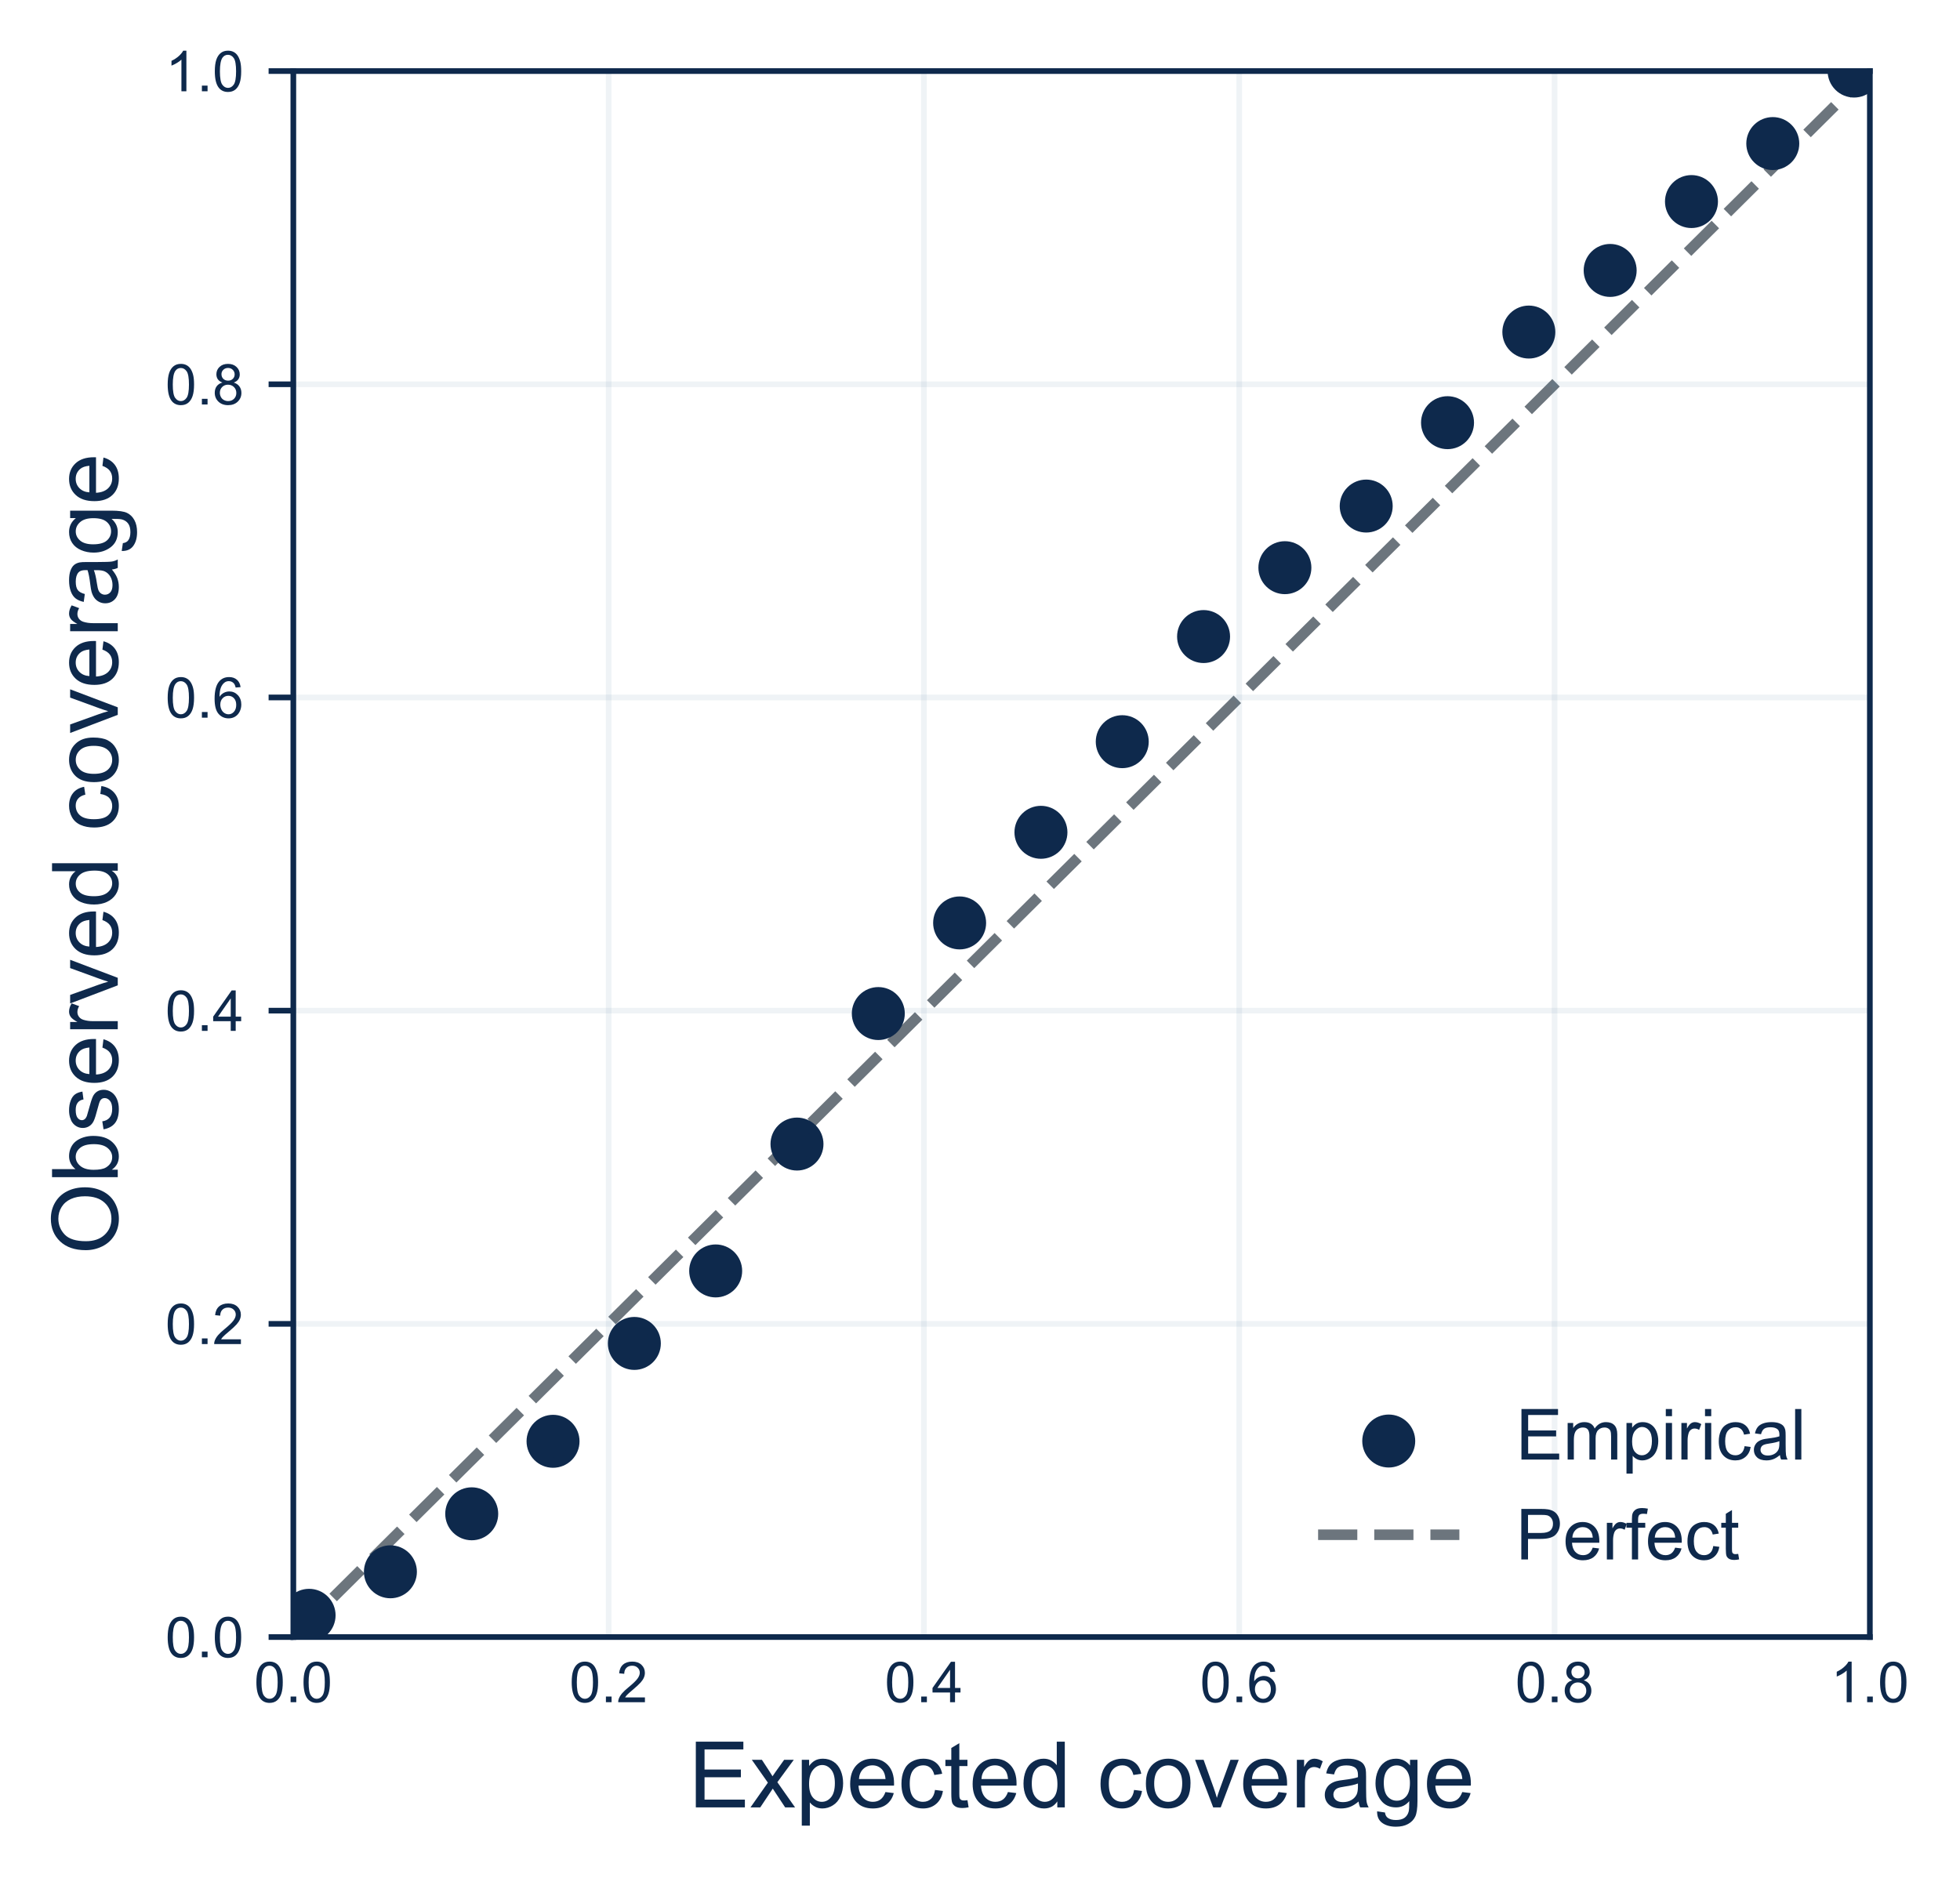
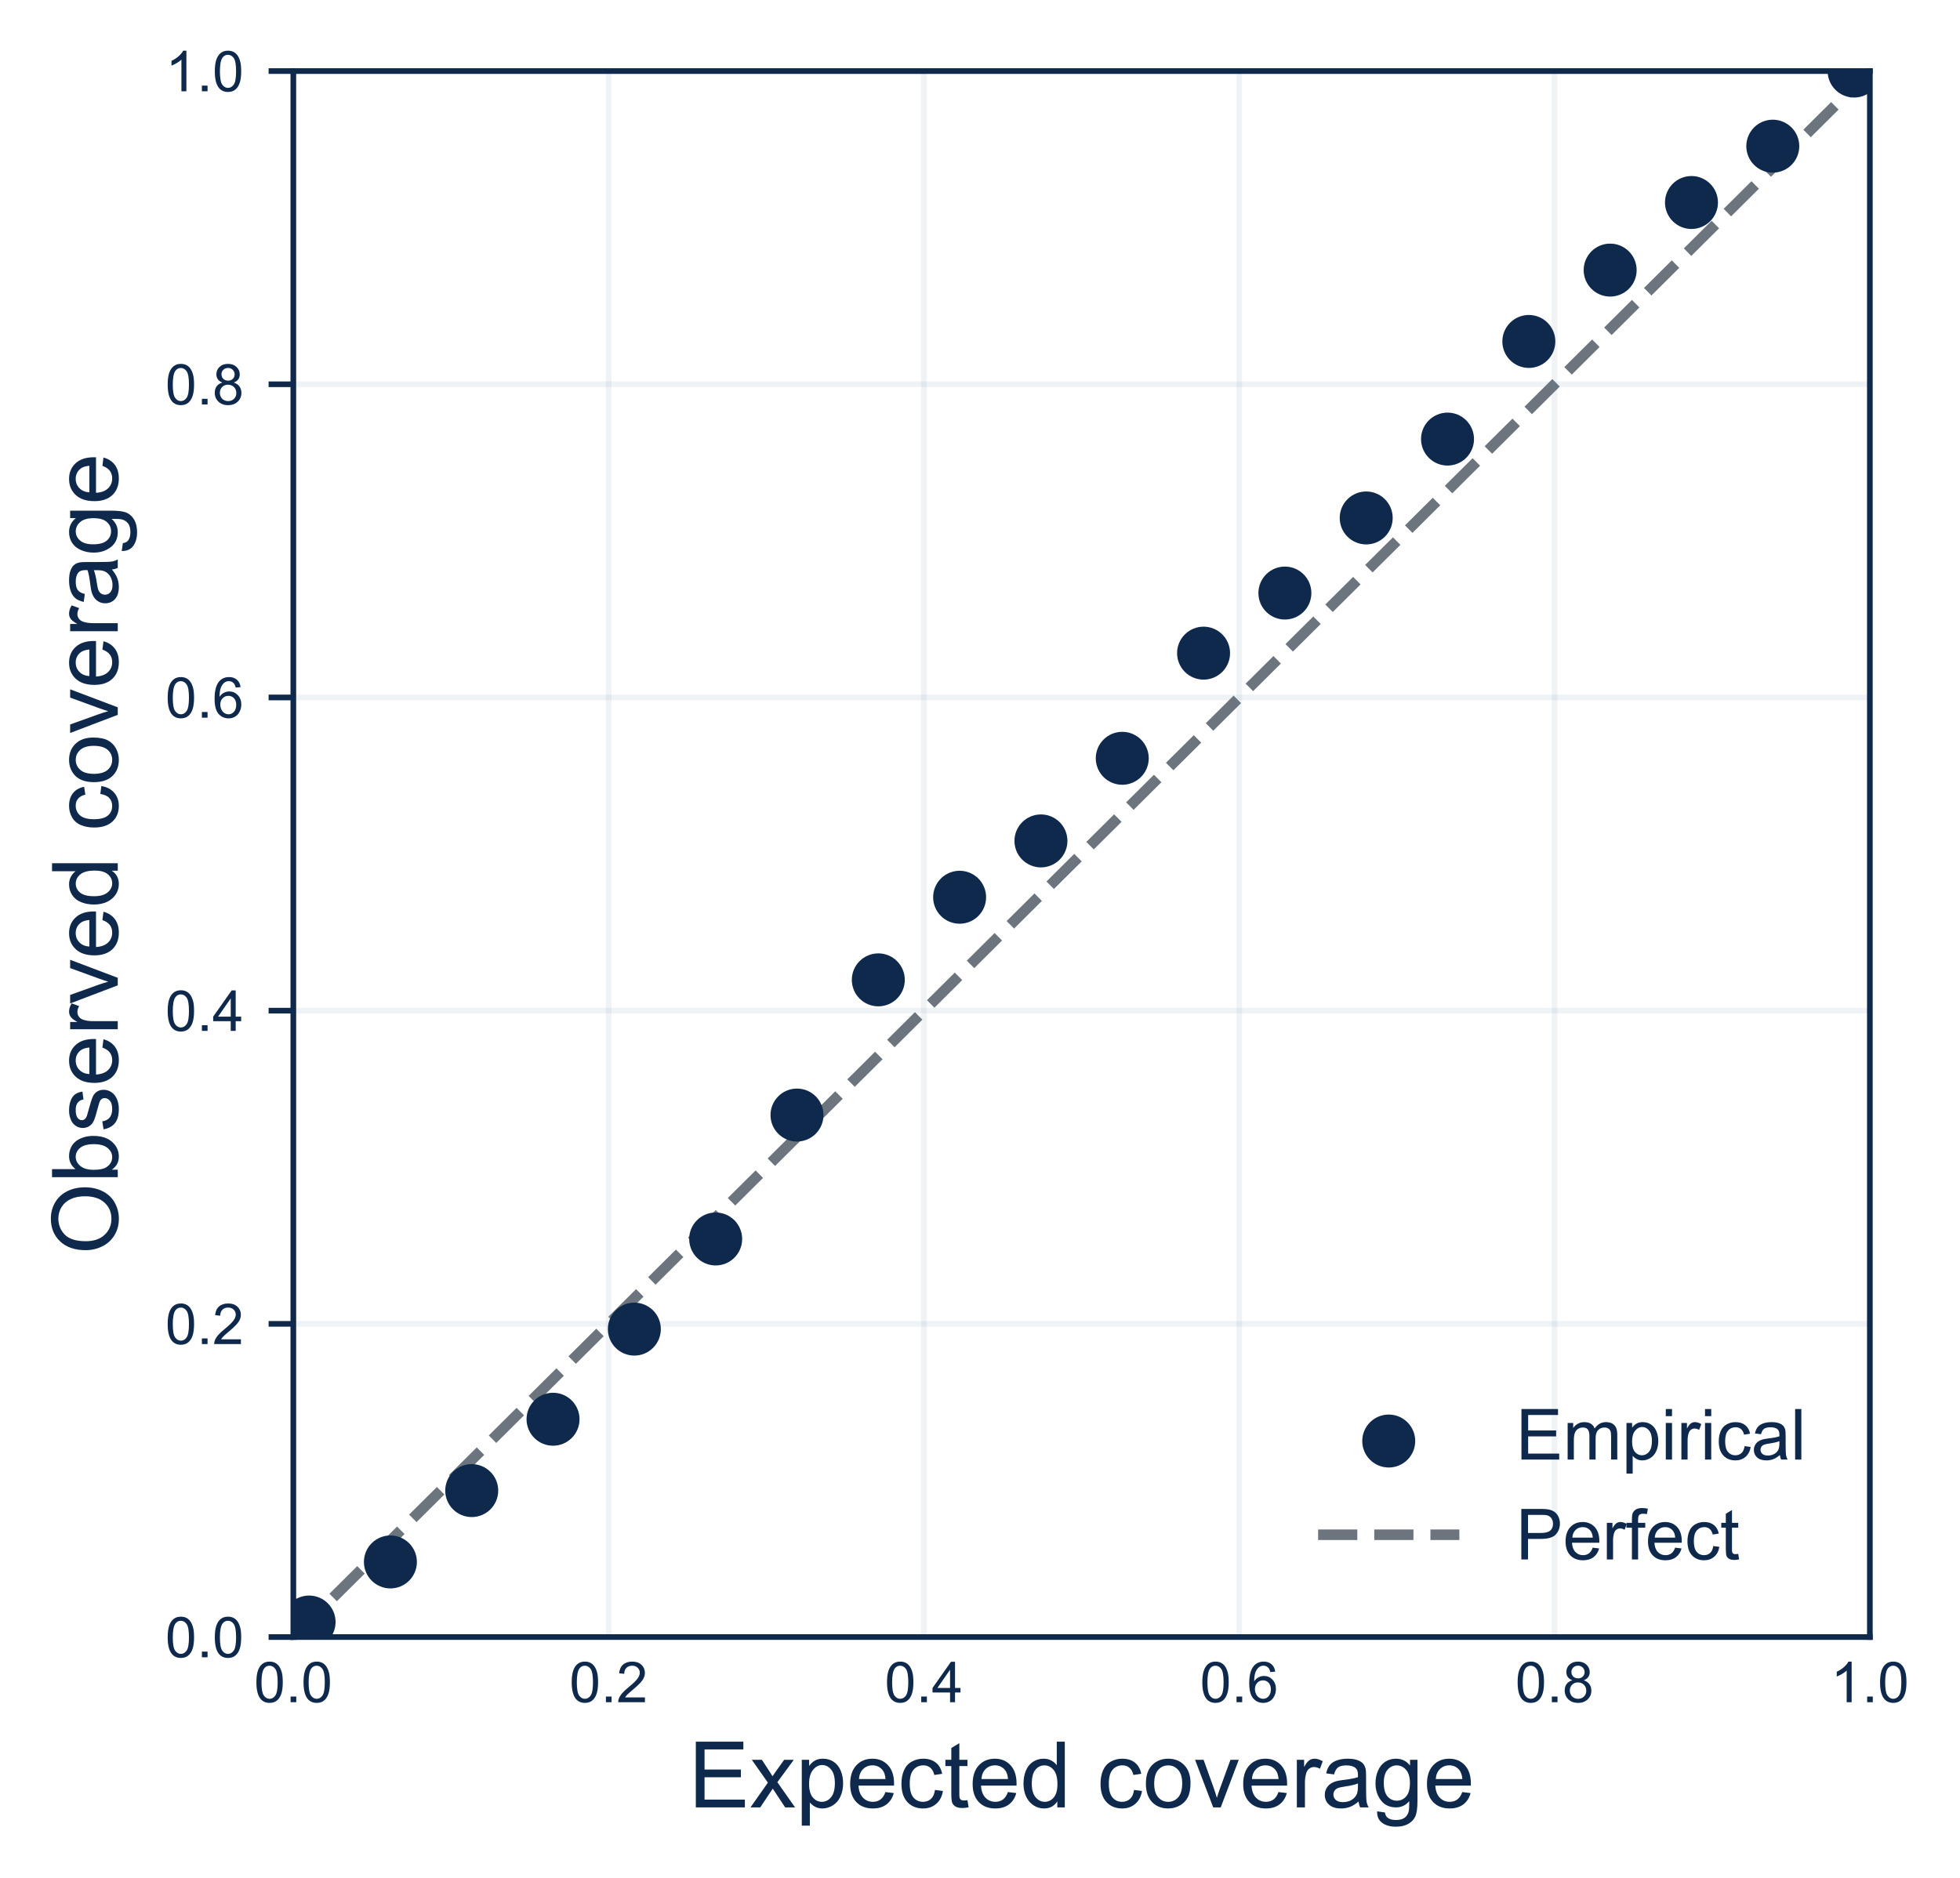
<svg xmlns="http://www.w3.org/2000/svg" xmlns:xlink="http://www.w3.org/1999/xlink" width="277.488pt" height="265.881pt" viewBox="0 0 277.488 265.881" version="1.1">
  <defs>
    <style type="text/css">*{stroke-linejoin: round; stroke-linecap: butt}</style>
  </defs>
  <g id="figure_1">
    <g id="patch_1">
      <path d="M 0 265.881  L 277.488 265.881  L 277.488 0  L 0 0  L 0 265.881  z " style="fill: none" />
    </g>
    <g id="axes_1">
      <g id="patch_2">
        <path d="M 41.528 231.823  L 264.728 231.823  L 264.728 10.063  L 41.528 10.063  L 41.528 231.823  z " style="fill: none" />
      </g>
      <g id="line2d_1">
-         <path d="M 41.528 231.823  L 264.728 10.063  " clip-path="url(#p00ebe91439)" style="fill: none; stroke-dasharray: 5.55,2.4; stroke-dashoffset: 0; stroke: #6c757d; stroke-width: 1.5" />
+         <path d="M 41.528 231.823  L 264.728 10.063  " clip-path="url(#p0e35094acf)" style="fill: none; stroke-dasharray: 5.55,2.4; stroke-dashoffset: 0; stroke: #6c757d; stroke-width: 1.5" />
      </g>
      <g id="matplotlib.axis_1">
        <g id="xtick_1">
          <g id="line2d_2">
-             <path d="M 41.528 231.823  L 41.528 10.063  " clip-path="url(#p00ebe91439)" style="fill: none; stroke: #5f86a5; stroke-opacity: 0.1; stroke-width: 0.8; stroke-linecap: square" />
+             <path d="M 41.528 231.823  L 41.528 10.063  " clip-path="url(#p0e35094acf)" style="fill: none; stroke: #5f86a5; stroke-opacity: 0.1; stroke-width: 0.8; stroke-linecap: square" />
          </g>
          <g id="line2d_3" />
          <g id="text_1">
            <g style="fill: #0e294c" transform="translate(35.96781 241.0494) scale(0.08 -0.08)">
              <defs>
                <path id="ArialMT-30" d="M 266 2259  Q 266 3072 433 3567  Q 600 4063 929 4331  Q 1259 4600 1759 4600  Q 2128 4600 2406 4451  Q 2684 4303 2865 4023  Q 3047 3744 3150 3342  Q 3253 2941 3253 2259  Q 3253 1453 3087 958  Q 2922 463 2592 192  Q 2263 -78 1759 -78  Q 1097 -78 719 397  Q 266 969 266 2259  z M 844 2259  Q 844 1131 1108 757  Q 1372 384 1759 384  Q 2147 384 2411 759  Q 2675 1134 2675 2259  Q 2675 3391 2411 3762  Q 2147 4134 1753 4134  Q 1366 4134 1134 3806  Q 844 3388 844 2259  z " transform="scale(0.015625)" />
                <path id="ArialMT-2e" d="M 581 0  L 581 641  L 1222 641  L 1222 0  L 581 0  z " transform="scale(0.015625)" />
              </defs>
              <use xlink:href="#ArialMT-30" />
              <use xlink:href="#ArialMT-2e" transform="translate(55.61523 0)" />
              <use xlink:href="#ArialMT-30" transform="translate(83.39844 0)" />
            </g>
          </g>
        </g>
        <g id="xtick_2">
          <g id="line2d_4">
-             <path d="M 86.168 231.823  L 86.168 10.063  " clip-path="url(#p00ebe91439)" style="fill: none; stroke: #5f86a5; stroke-opacity: 0.1; stroke-width: 0.8; stroke-linecap: square" />
+             <path d="M 86.168 231.823  L 86.168 10.063  " clip-path="url(#p0e35094acf)" style="fill: none; stroke: #5f86a5; stroke-opacity: 0.1; stroke-width: 0.8; stroke-linecap: square" />
          </g>
          <g id="line2d_5" />
          <g id="text_2">
            <g style="fill: #0e294c" transform="translate(80.60781 241.0494) scale(0.08 -0.08)">
              <defs>
                <path id="ArialMT-32" d="M 3222 541  L 3222 0  L 194 0  Q 188 203 259 391  Q 375 700 629 1000  Q 884 1300 1366 1694  Q 2113 2306 2375 2664  Q 2638 3022 2638 3341  Q 2638 3675 2398 3904  Q 2159 4134 1775 4134  Q 1369 4134 1125 3890  Q 881 3647 878 3216  L 300 3275  Q 359 3922 746 4261  Q 1134 4600 1788 4600  Q 2447 4600 2831 4234  Q 3216 3869 3216 3328  Q 3216 3053 3103 2787  Q 2991 2522 2730 2228  Q 2469 1934 1863 1422  Q 1356 997 1212 845  Q 1069 694 975 541  L 3222 541  z " transform="scale(0.015625)" />
              </defs>
              <use xlink:href="#ArialMT-30" />
              <use xlink:href="#ArialMT-2e" transform="translate(55.61523 0)" />
              <use xlink:href="#ArialMT-32" transform="translate(83.39844 0)" />
            </g>
          </g>
        </g>
        <g id="xtick_3">
          <g id="line2d_6">
-             <path d="M 130.808 231.823  L 130.808 10.063  " clip-path="url(#p00ebe91439)" style="fill: none; stroke: #5f86a5; stroke-opacity: 0.1; stroke-width: 0.8; stroke-linecap: square" />
+             <path d="M 130.808 231.823  L 130.808 10.063  " clip-path="url(#p0e35094acf)" style="fill: none; stroke: #5f86a5; stroke-opacity: 0.1; stroke-width: 0.8; stroke-linecap: square" />
          </g>
          <g id="line2d_7" />
          <g id="text_3">
            <g style="fill: #0e294c" transform="translate(125.2478 241.0494) scale(0.08 -0.08)">
              <defs>
                <path id="ArialMT-34" d="M 2069 0  L 2069 1097  L 81 1097  L 81 1613  L 2172 4581  L 2631 4581  L 2631 1613  L 3250 1613  L 3250 1097  L 2631 1097  L 2631 0  L 2069 0  z M 2069 1613  L 2069 3678  L 634 1613  L 2069 1613  z " transform="scale(0.015625)" />
              </defs>
              <use xlink:href="#ArialMT-30" />
              <use xlink:href="#ArialMT-2e" transform="translate(55.61523 0)" />
              <use xlink:href="#ArialMT-34" transform="translate(83.39844 0)" />
            </g>
          </g>
        </g>
        <g id="xtick_4">
          <g id="line2d_8">
-             <path d="M 175.448 231.823  L 175.448 10.063  " clip-path="url(#p00ebe91439)" style="fill: none; stroke: #5f86a5; stroke-opacity: 0.1; stroke-width: 0.8; stroke-linecap: square" />
+             <path d="M 175.448 231.823  L 175.448 10.063  " clip-path="url(#p0e35094acf)" style="fill: none; stroke: #5f86a5; stroke-opacity: 0.1; stroke-width: 0.8; stroke-linecap: square" />
          </g>
          <g id="line2d_9" />
          <g id="text_4">
            <g style="fill: #0e294c" transform="translate(169.8878 241.0494) scale(0.08 -0.08)">
              <defs>
                <path id="ArialMT-36" d="M 3184 3459  L 2625 3416  Q 2550 3747 2413 3897  Q 2184 4138 1850 4138  Q 1581 4138 1378 3988  Q 1113 3794 959 3422  Q 806 3050 800 2363  Q 1003 2672 1297 2822  Q 1591 2972 1913 2972  Q 2475 2972 2870 2558  Q 3266 2144 3266 1488  Q 3266 1056 3080 686  Q 2894 316 2569 119  Q 2244 -78 1831 -78  Q 1128 -78 684 439  Q 241 956 241 2144  Q 241 3472 731 4075  Q 1159 4600 1884 4600  Q 2425 4600 2770 4297  Q 3116 3994 3184 3459  z M 888 1484  Q 888 1194 1011 928  Q 1134 663 1356 523  Q 1578 384 1822 384  Q 2178 384 2434 671  Q 2691 959 2691 1453  Q 2691 1928 2437 2201  Q 2184 2475 1800 2475  Q 1419 2475 1153 2201  Q 888 1928 888 1484  z " transform="scale(0.015625)" />
              </defs>
              <use xlink:href="#ArialMT-30" />
              <use xlink:href="#ArialMT-2e" transform="translate(55.61523 0)" />
              <use xlink:href="#ArialMT-36" transform="translate(83.39844 0)" />
            </g>
          </g>
        </g>
        <g id="xtick_5">
          <g id="line2d_10">
-             <path d="M 220.088 231.823  L 220.088 10.063  " clip-path="url(#p00ebe91439)" style="fill: none; stroke: #5f86a5; stroke-opacity: 0.1; stroke-width: 0.8; stroke-linecap: square" />
+             <path d="M 220.088 231.823  L 220.088 10.063  " clip-path="url(#p0e35094acf)" style="fill: none; stroke: #5f86a5; stroke-opacity: 0.1; stroke-width: 0.8; stroke-linecap: square" />
          </g>
          <g id="line2d_11" />
          <g id="text_5">
            <g style="fill: #0e294c" transform="translate(214.5278 241.0494) scale(0.08 -0.08)">
              <defs>
                <path id="ArialMT-38" d="M 1131 2484  Q 781 2613 612 2850  Q 444 3088 444 3419  Q 444 3919 803 4259  Q 1163 4600 1759 4600  Q 2359 4600 2725 4251  Q 3091 3903 3091 3403  Q 3091 3084 2923 2848  Q 2756 2613 2416 2484  Q 2838 2347 3058 2040  Q 3278 1734 3278 1309  Q 3278 722 2862 322  Q 2447 -78 1769 -78  Q 1091 -78 675 323  Q 259 725 259 1325  Q 259 1772 486 2073  Q 713 2375 1131 2484  z M 1019 3438  Q 1019 3113 1228 2906  Q 1438 2700 1772 2700  Q 2097 2700 2305 2904  Q 2513 3109 2513 3406  Q 2513 3716 2298 3927  Q 2084 4138 1766 4138  Q 1444 4138 1231 3931  Q 1019 3725 1019 3438  z M 838 1322  Q 838 1081 952 856  Q 1066 631 1291 507  Q 1516 384 1775 384  Q 2178 384 2440 643  Q 2703 903 2703 1303  Q 2703 1709 2433 1975  Q 2163 2241 1756 2241  Q 1359 2241 1098 1978  Q 838 1716 838 1322  z " transform="scale(0.015625)" />
              </defs>
              <use xlink:href="#ArialMT-30" />
              <use xlink:href="#ArialMT-2e" transform="translate(55.61523 0)" />
              <use xlink:href="#ArialMT-38" transform="translate(83.39844 0)" />
            </g>
          </g>
        </g>
        <g id="xtick_6">
          <g id="line2d_12">
-             <path d="M 264.728 231.823  L 264.728 10.063  " clip-path="url(#p00ebe91439)" style="fill: none; stroke: #5f86a5; stroke-opacity: 0.1; stroke-width: 0.8; stroke-linecap: square" />
+             <path d="M 264.728 231.823  L 264.728 10.063  " clip-path="url(#p0e35094acf)" style="fill: none; stroke: #5f86a5; stroke-opacity: 0.1; stroke-width: 0.8; stroke-linecap: square" />
          </g>
          <g id="line2d_13" />
          <g id="text_6">
            <g style="fill: #0e294c" transform="translate(259.1678 241.0494) scale(0.08 -0.08)">
              <defs>
                <path id="ArialMT-31" d="M 2384 0  L 1822 0  L 1822 3584  Q 1619 3391 1289 3197  Q 959 3003 697 2906  L 697 3450  Q 1169 3672 1522 3987  Q 1875 4303 2022 4600  L 2384 4600  L 2384 0  z " transform="scale(0.015625)" />
              </defs>
              <use xlink:href="#ArialMT-31" />
              <use xlink:href="#ArialMT-2e" transform="translate(55.61523 0)" />
              <use xlink:href="#ArialMT-30" transform="translate(83.39844 0)" />
            </g>
          </g>
        </g>
        <g id="text_7">
          <g style="fill: #0e294c" transform="translate(97.48477 255.9445) scale(0.13 -0.13)">
            <defs>
              <path id="ArialMT-45" d="M 506 0  L 506 4581  L 3819 4581  L 3819 4041  L 1113 4041  L 1113 2638  L 3647 2638  L 3647 2100  L 1113 2100  L 1113 541  L 3925 541  L 3925 0  L 506 0  z " transform="scale(0.015625)" />
              <path id="ArialMT-78" d="M 47 0  L 1259 1725  L 138 3319  L 841 3319  L 1350 2541  Q 1494 2319 1581 2169  Q 1719 2375 1834 2534  L 2394 3319  L 3066 3319  L 1919 1756  L 3153 0  L 2463 0  L 1781 1031  L 1600 1309  L 728 0  L 47 0  z " transform="scale(0.015625)" />
              <path id="ArialMT-70" d="M 422 -1272  L 422 3319  L 934 3319  L 934 2888  Q 1116 3141 1344 3267  Q 1572 3394 1897 3394  Q 2322 3394 2647 3175  Q 2972 2956 3137 2557  Q 3303 2159 3303 1684  Q 3303 1175 3120 767  Q 2938 359 2589 142  Q 2241 -75 1856 -75  Q 1575 -75 1351 44  Q 1128 163 984 344  L 984 -1272  L 422 -1272  z M 931 1641  Q 931 1000 1190 694  Q 1450 388 1819 388  Q 2194 388 2461 705  Q 2728 1022 2728 1688  Q 2728 2322 2467 2637  Q 2206 2953 1844 2953  Q 1484 2953 1207 2617  Q 931 2281 931 1641  z " transform="scale(0.015625)" />
              <path id="ArialMT-65" d="M 2694 1069  L 3275 997  Q 3138 488 2766 206  Q 2394 -75 1816 -75  Q 1088 -75 661 373  Q 234 822 234 1631  Q 234 2469 665 2931  Q 1097 3394 1784 3394  Q 2450 3394 2872 2941  Q 3294 2488 3294 1666  Q 3294 1616 3291 1516  L 816 1516  Q 847 969 1125 678  Q 1403 388 1819 388  Q 2128 388 2347 550  Q 2566 713 2694 1069  z M 847 1978  L 2700 1978  Q 2663 2397 2488 2606  Q 2219 2931 1791 2931  Q 1403 2931 1139 2672  Q 875 2413 847 1978  z " transform="scale(0.015625)" />
              <path id="ArialMT-63" d="M 2588 1216  L 3141 1144  Q 3050 572 2676 248  Q 2303 -75 1759 -75  Q 1078 -75 664 370  Q 250 816 250 1647  Q 250 2184 428 2587  Q 606 2991 970 3192  Q 1334 3394 1763 3394  Q 2303 3394 2647 3120  Q 2991 2847 3088 2344  L 2541 2259  Q 2463 2594 2264 2762  Q 2066 2931 1784 2931  Q 1359 2931 1093 2626  Q 828 2322 828 1663  Q 828 994 1084 691  Q 1341 388 1753 388  Q 2084 388 2306 591  Q 2528 794 2588 1216  z " transform="scale(0.015625)" />
              <path id="ArialMT-74" d="M 1650 503  L 1731 6  Q 1494 -44 1306 -44  Q 1000 -44 831 53  Q 663 150 594 308  Q 525 466 525 972  L 525 2881  L 113 2881  L 113 3319  L 525 3319  L 525 4141  L 1084 4478  L 1084 3319  L 1650 3319  L 1650 2881  L 1084 2881  L 1084 941  Q 1084 700 1114 631  Q 1144 563 1211 522  Q 1278 481 1403 481  Q 1497 481 1650 503  z " transform="scale(0.015625)" />
              <path id="ArialMT-64" d="M 2575 0  L 2575 419  Q 2259 -75 1647 -75  Q 1250 -75 917 144  Q 584 363 401 755  Q 219 1147 219 1656  Q 219 2153 384 2558  Q 550 2963 881 3178  Q 1213 3394 1622 3394  Q 1922 3394 2156 3267  Q 2391 3141 2538 2938  L 2538 4581  L 3097 4581  L 3097 0  L 2575 0  z M 797 1656  Q 797 1019 1065 703  Q 1334 388 1700 388  Q 2069 388 2326 689  Q 2584 991 2584 1609  Q 2584 2291 2321 2609  Q 2059 2928 1675 2928  Q 1300 2928 1048 2622  Q 797 2316 797 1656  z " transform="scale(0.015625)" />
              <path id="ArialMT-20" transform="scale(0.015625)" />
              <path id="ArialMT-6f" d="M 213 1659  Q 213 2581 725 3025  Q 1153 3394 1769 3394  Q 2453 3394 2887 2945  Q 3322 2497 3322 1706  Q 3322 1066 3130 698  Q 2938 331 2570 128  Q 2203 -75 1769 -75  Q 1072 -75 642 372  Q 213 819 213 1659  z M 791 1659  Q 791 1022 1069 705  Q 1347 388 1769 388  Q 2188 388 2466 706  Q 2744 1025 2744 1678  Q 2744 2294 2464 2611  Q 2184 2928 1769 2928  Q 1347 2928 1069 2612  Q 791 2297 791 1659  z " transform="scale(0.015625)" />
              <path id="ArialMT-76" d="M 1344 0  L 81 3319  L 675 3319  L 1388 1331  Q 1503 1009 1600 663  Q 1675 925 1809 1294  L 2547 3319  L 3125 3319  L 1869 0  L 1344 0  z " transform="scale(0.015625)" />
              <path id="ArialMT-72" d="M 416 0  L 416 3319  L 922 3319  L 922 2816  Q 1116 3169 1280 3281  Q 1444 3394 1641 3394  Q 1925 3394 2219 3213  L 2025 2691  Q 1819 2813 1613 2813  Q 1428 2813 1281 2702  Q 1134 2591 1072 2394  Q 978 2094 978 1738  L 978 0  L 416 0  z " transform="scale(0.015625)" />
              <path id="ArialMT-61" d="M 2588 409  Q 2275 144 1986 34  Q 1697 -75 1366 -75  Q 819 -75 525 192  Q 231 459 231 875  Q 231 1119 342 1320  Q 453 1522 633 1644  Q 813 1766 1038 1828  Q 1203 1872 1538 1913  Q 2219 1994 2541 2106  Q 2544 2222 2544 2253  Q 2544 2597 2384 2738  Q 2169 2928 1744 2928  Q 1347 2928 1158 2789  Q 969 2650 878 2297  L 328 2372  Q 403 2725 575 2942  Q 747 3159 1072 3276  Q 1397 3394 1825 3394  Q 2250 3394 2515 3294  Q 2781 3194 2906 3042  Q 3031 2891 3081 2659  Q 3109 2516 3109 2141  L 3109 1391  Q 3109 606 3145 398  Q 3181 191 3288 0  L 2700 0  Q 2613 175 2588 409  z M 2541 1666  Q 2234 1541 1622 1453  Q 1275 1403 1131 1340  Q 988 1278 909 1158  Q 831 1038 831 891  Q 831 666 1001 516  Q 1172 366 1500 366  Q 1825 366 2078 508  Q 2331 650 2450 897  Q 2541 1088 2541 1459  L 2541 1666  z " transform="scale(0.015625)" />
              <path id="ArialMT-67" d="M 319 -275  L 866 -356  Q 900 -609 1056 -725  Q 1266 -881 1628 -881  Q 2019 -881 2231 -725  Q 2444 -569 2519 -288  Q 2563 -116 2559 434  Q 2191 0 1641 0  Q 956 0 581 494  Q 206 988 206 1678  Q 206 2153 378 2554  Q 550 2956 876 3175  Q 1203 3394 1644 3394  Q 2231 3394 2613 2919  L 2613 3319  L 3131 3319  L 3131 450  Q 3131 -325 2973 -648  Q 2816 -972 2473 -1159  Q 2131 -1347 1631 -1347  Q 1038 -1347 672 -1080  Q 306 -813 319 -275  z M 784 1719  Q 784 1066 1043 766  Q 1303 466 1694 466  Q 2081 466 2343 764  Q 2606 1063 2606 1700  Q 2606 2309 2336 2618  Q 2066 2928 1684 2928  Q 1309 2928 1046 2623  Q 784 2319 784 1719  z " transform="scale(0.015625)" />
            </defs>
            <use xlink:href="#ArialMT-45" />
            <use xlink:href="#ArialMT-78" transform="translate(66.69922 0)" />
            <use xlink:href="#ArialMT-70" transform="translate(116.6992 0)" />
            <use xlink:href="#ArialMT-65" transform="translate(172.3145 0)" />
            <use xlink:href="#ArialMT-63" transform="translate(227.9297 0)" />
            <use xlink:href="#ArialMT-74" transform="translate(277.9297 0)" />
            <use xlink:href="#ArialMT-65" transform="translate(305.7129 0)" />
            <use xlink:href="#ArialMT-64" transform="translate(361.3281 0)" />
            <use xlink:href="#ArialMT-20" transform="translate(416.9434 0)" />
            <use xlink:href="#ArialMT-63" transform="translate(444.7266 0)" />
            <use xlink:href="#ArialMT-6f" transform="translate(494.7266 0)" />
            <use xlink:href="#ArialMT-76" transform="translate(550.3418 0)" />
            <use xlink:href="#ArialMT-65" transform="translate(600.3418 0)" />
            <use xlink:href="#ArialMT-72" transform="translate(655.957 0)" />
            <use xlink:href="#ArialMT-61" transform="translate(689.2578 0)" />
            <use xlink:href="#ArialMT-67" transform="translate(744.873 0)" />
            <use xlink:href="#ArialMT-65" transform="translate(800.4883 0)" />
          </g>
        </g>
      </g>
      <g id="matplotlib.axis_2">
        <g id="ytick_1">
          <g id="line2d_14">
-             <path d="M 41.528 231.823  L 264.728 231.823  " clip-path="url(#p00ebe91439)" style="fill: none; stroke: #5f86a5; stroke-opacity: 0.1; stroke-width: 0.8; stroke-linecap: square" />
+             <path d="M 41.528 231.823  L 264.728 231.823  " clip-path="url(#p0e35094acf)" style="fill: none; stroke: #5f86a5; stroke-opacity: 0.1; stroke-width: 0.8; stroke-linecap: square" />
          </g>
          <g id="line2d_15">
            <defs>
-               <path id="m650aef5f5b" d="M 0 0  L -3.5 0  " style="stroke: #0e294c; stroke-width: 0.8" />
-             </defs>
-             <g>
-               <use xlink:href="#m650aef5f5b" x="41.528" y="231.823" style="fill: #0e294c; stroke: #0e294c; stroke-width: 0.8" />
+               <path id="m8c185edd00" d="M 0 0  L -3.5 0  " style="stroke: #0e294c; stroke-width: 0.8" />
+             </defs>
+             <g>
+               <use xlink:href="#m8c185edd00" x="41.528" y="231.823" style="fill: #0e294c; stroke: #0e294c; stroke-width: 0.8" />
            </g>
          </g>
          <g id="text_8">
            <g style="fill: #0e294c" transform="translate(23.40781 234.6863) scale(0.08 -0.08)">
              <use xlink:href="#ArialMT-30" />
              <use xlink:href="#ArialMT-2e" transform="translate(55.61523 0)" />
              <use xlink:href="#ArialMT-30" transform="translate(83.39844 0)" />
            </g>
          </g>
        </g>
        <g id="ytick_2">
          <g id="line2d_16">
-             <path d="M 41.528 187.471  L 264.728 187.471  " clip-path="url(#p00ebe91439)" style="fill: none; stroke: #5f86a5; stroke-opacity: 0.1; stroke-width: 0.8; stroke-linecap: square" />
+             <path d="M 41.528 187.471  L 264.728 187.471  " clip-path="url(#p0e35094acf)" style="fill: none; stroke: #5f86a5; stroke-opacity: 0.1; stroke-width: 0.8; stroke-linecap: square" />
          </g>
          <g id="line2d_17">
            <g>
-               <use xlink:href="#m650aef5f5b" x="41.528" y="187.471" style="fill: #0e294c; stroke: #0e294c; stroke-width: 0.8" />
+               <use xlink:href="#m8c185edd00" x="41.528" y="187.471" style="fill: #0e294c; stroke: #0e294c; stroke-width: 0.8" />
            </g>
          </g>
          <g id="text_9">
            <g style="fill: #0e294c" transform="translate(23.40781 190.3342) scale(0.08 -0.08)">
              <use xlink:href="#ArialMT-30" />
              <use xlink:href="#ArialMT-2e" transform="translate(55.61523 0)" />
              <use xlink:href="#ArialMT-32" transform="translate(83.39844 0)" />
            </g>
          </g>
        </g>
        <g id="ytick_3">
          <g id="line2d_18">
-             <path d="M 41.528 143.119  L 264.728 143.119  " clip-path="url(#p00ebe91439)" style="fill: none; stroke: #5f86a5; stroke-opacity: 0.1; stroke-width: 0.8; stroke-linecap: square" />
+             <path d="M 41.528 143.119  L 264.728 143.119  " clip-path="url(#p0e35094acf)" style="fill: none; stroke: #5f86a5; stroke-opacity: 0.1; stroke-width: 0.8; stroke-linecap: square" />
          </g>
          <g id="line2d_19">
            <g>
-               <use xlink:href="#m650aef5f5b" x="41.528" y="143.119" style="fill: #0e294c; stroke: #0e294c; stroke-width: 0.8" />
+               <use xlink:href="#m8c185edd00" x="41.528" y="143.119" style="fill: #0e294c; stroke: #0e294c; stroke-width: 0.8" />
            </g>
          </g>
          <g id="text_10">
            <g style="fill: #0e294c" transform="translate(23.40781 145.9822) scale(0.08 -0.08)">
              <use xlink:href="#ArialMT-30" />
              <use xlink:href="#ArialMT-2e" transform="translate(55.61523 0)" />
              <use xlink:href="#ArialMT-34" transform="translate(83.39844 0)" />
            </g>
          </g>
        </g>
        <g id="ytick_4">
          <g id="line2d_20">
-             <path d="M 41.528 98.767  L 264.728 98.767  " clip-path="url(#p00ebe91439)" style="fill: none; stroke: #5f86a5; stroke-opacity: 0.1; stroke-width: 0.8; stroke-linecap: square" />
+             <path d="M 41.528 98.767  L 264.728 98.767  " clip-path="url(#p0e35094acf)" style="fill: none; stroke: #5f86a5; stroke-opacity: 0.1; stroke-width: 0.8; stroke-linecap: square" />
          </g>
          <g id="line2d_21">
            <g>
-               <use xlink:href="#m650aef5f5b" x="41.528" y="98.767" style="fill: #0e294c; stroke: #0e294c; stroke-width: 0.8" />
+               <use xlink:href="#m8c185edd00" x="41.528" y="98.767" style="fill: #0e294c; stroke: #0e294c; stroke-width: 0.8" />
            </g>
          </g>
          <g id="text_11">
            <g style="fill: #0e294c" transform="translate(23.40781 101.6303) scale(0.08 -0.08)">
              <use xlink:href="#ArialMT-30" />
              <use xlink:href="#ArialMT-2e" transform="translate(55.61523 0)" />
              <use xlink:href="#ArialMT-36" transform="translate(83.39844 0)" />
            </g>
          </g>
        </g>
        <g id="ytick_5">
          <g id="line2d_22">
-             <path d="M 41.528 54.415  L 264.728 54.415  " clip-path="url(#p00ebe91439)" style="fill: none; stroke: #5f86a5; stroke-opacity: 0.1; stroke-width: 0.8; stroke-linecap: square" />
+             <path d="M 41.528 54.415  L 264.728 54.415  " clip-path="url(#p0e35094acf)" style="fill: none; stroke: #5f86a5; stroke-opacity: 0.1; stroke-width: 0.8; stroke-linecap: square" />
          </g>
          <g id="line2d_23">
            <g>
-               <use xlink:href="#m650aef5f5b" x="41.528" y="54.415" style="fill: #0e294c; stroke: #0e294c; stroke-width: 0.8" />
+               <use xlink:href="#m8c185edd00" x="41.528" y="54.415" style="fill: #0e294c; stroke: #0e294c; stroke-width: 0.8" />
            </g>
          </g>
          <g id="text_12">
            <g style="fill: #0e294c" transform="translate(23.40781 57.27825) scale(0.08 -0.08)">
              <use xlink:href="#ArialMT-30" />
              <use xlink:href="#ArialMT-2e" transform="translate(55.61523 0)" />
              <use xlink:href="#ArialMT-38" transform="translate(83.39844 0)" />
            </g>
          </g>
        </g>
        <g id="ytick_6">
          <g id="line2d_24">
-             <path d="M 41.528 10.063  L 264.728 10.063  " clip-path="url(#p00ebe91439)" style="fill: none; stroke: #5f86a5; stroke-opacity: 0.1; stroke-width: 0.8; stroke-linecap: square" />
+             <path d="M 41.528 10.063  L 264.728 10.063  " clip-path="url(#p0e35094acf)" style="fill: none; stroke: #5f86a5; stroke-opacity: 0.1; stroke-width: 0.8; stroke-linecap: square" />
          </g>
          <g id="line2d_25">
            <g>
-               <use xlink:href="#m650aef5f5b" x="41.528" y="10.063" style="fill: #0e294c; stroke: #0e294c; stroke-width: 0.8" />
+               <use xlink:href="#m8c185edd00" x="41.528" y="10.063" style="fill: #0e294c; stroke: #0e294c; stroke-width: 0.8" />
            </g>
          </g>
          <g id="text_13">
            <g style="fill: #0e294c" transform="translate(23.40781 12.92625) scale(0.08 -0.08)">
              <use xlink:href="#ArialMT-31" />
              <use xlink:href="#ArialMT-2e" transform="translate(55.61523 0)" />
              <use xlink:href="#ArialMT-30" transform="translate(83.39844 0)" />
            </g>
          </g>
        </g>
        <g id="text_14">
          <g style="fill: #0e294c" transform="translate(16.67172 177.6648) rotate(-90) scale(0.13 -0.13)">
            <defs>
              <path id="ArialMT-4f" d="M 309 2231  Q 309 3372 921 4017  Q 1534 4663 2503 4663  Q 3138 4663 3647 4359  Q 4156 4056 4423 3514  Q 4691 2972 4691 2284  Q 4691 1588 4409 1038  Q 4128 488 3612 205  Q 3097 -78 2500 -78  Q 1853 -78 1343 234  Q 834 547 571 1087  Q 309 1628 309 2231  z M 934 2222  Q 934 1394 1379 917  Q 1825 441 2497 441  Q 3181 441 3623 922  Q 4066 1403 4066 2288  Q 4066 2847 3877 3264  Q 3688 3681 3323 3911  Q 2959 4141 2506 4141  Q 1863 4141 1398 3698  Q 934 3256 934 2222  z " transform="scale(0.015625)" />
              <path id="ArialMT-62" d="M 941 0  L 419 0  L 419 4581  L 981 4581  L 981 2947  Q 1338 3394 1891 3394  Q 2197 3394 2470 3270  Q 2744 3147 2920 2923  Q 3097 2700 3197 2384  Q 3297 2069 3297 1709  Q 3297 856 2875 390  Q 2453 -75 1863 -75  Q 1275 -75 941 416  L 941 0  z M 934 1684  Q 934 1088 1097 822  Q 1363 388 1816 388  Q 2184 388 2453 708  Q 2722 1028 2722 1663  Q 2722 2313 2464 2622  Q 2206 2931 1841 2931  Q 1472 2931 1203 2611  Q 934 2291 934 1684  z " transform="scale(0.015625)" />
              <path id="ArialMT-73" d="M 197 991  L 753 1078  Q 800 744 1014 566  Q 1228 388 1613 388  Q 2000 388 2187 545  Q 2375 703 2375 916  Q 2375 1106 2209 1216  Q 2094 1291 1634 1406  Q 1016 1563 777 1677  Q 538 1791 414 1992  Q 291 2194 291 2438  Q 291 2659 392 2848  Q 494 3038 669 3163  Q 800 3259 1026 3326  Q 1253 3394 1513 3394  Q 1903 3394 2198 3281  Q 2494 3169 2634 2976  Q 2775 2784 2828 2463  L 2278 2388  Q 2241 2644 2061 2787  Q 1881 2931 1553 2931  Q 1166 2931 1000 2803  Q 834 2675 834 2503  Q 834 2394 903 2306  Q 972 2216 1119 2156  Q 1203 2125 1616 2013  Q 2213 1853 2448 1751  Q 2684 1650 2818 1456  Q 2953 1263 2953 975  Q 2953 694 2789 445  Q 2625 197 2315 61  Q 2006 -75 1616 -75  Q 969 -75 630 194  Q 291 463 197 991  z " transform="scale(0.015625)" />
            </defs>
            <use xlink:href="#ArialMT-4f" />
            <use xlink:href="#ArialMT-62" transform="translate(77.7832 0)" />
            <use xlink:href="#ArialMT-73" transform="translate(133.3984 0)" />
            <use xlink:href="#ArialMT-65" transform="translate(183.3984 0)" />
            <use xlink:href="#ArialMT-72" transform="translate(239.0137 0)" />
            <use xlink:href="#ArialMT-76" transform="translate(272.3145 0)" />
            <use xlink:href="#ArialMT-65" transform="translate(322.3145 0)" />
            <use xlink:href="#ArialMT-64" transform="translate(377.9297 0)" />
            <use xlink:href="#ArialMT-20" transform="translate(433.5449 0)" />
            <use xlink:href="#ArialMT-63" transform="translate(461.3281 0)" />
            <use xlink:href="#ArialMT-6f" transform="translate(511.3281 0)" />
            <use xlink:href="#ArialMT-76" transform="translate(566.9434 0)" />
            <use xlink:href="#ArialMT-65" transform="translate(616.9434 0)" />
            <use xlink:href="#ArialMT-72" transform="translate(672.5586 0)" />
            <use xlink:href="#ArialMT-61" transform="translate(705.8594 0)" />
            <use xlink:href="#ArialMT-67" transform="translate(761.4746 0)" />
            <use xlink:href="#ArialMT-65" transform="translate(817.0898 0)" />
          </g>
        </g>
      </g>
      <g id="PathCollection_1">
        <defs>
-           <path id="m73b101c22c" d="M 0 3  C 0.796 3 1.559 2.684 2.121 2.121  C 2.684 1.559 3 0.796 3 0  C 3 -0.796 2.684 -1.559 2.121 -2.121  C 1.559 -2.684 0.796 -3 0 -3  C -0.796 -3 -1.559 -2.684 -2.121 -2.121  C -2.684 -1.559 -3 -0.796 -3 0  C -3 0.796 -2.684 1.559 -2.121 2.121  C -1.559 2.684 -0.796 3 0 3  z " style="stroke: #0e294c; stroke-width: 1.5" />
+           <path id="m46ec91906b" d="M 0 3  C 0.796 3 1.559 2.684 2.121 2.121  C 2.684 1.559 3 0.796 3 0  C 3 -0.796 2.684 -1.559 2.121 -2.121  C 1.559 -2.684 0.796 -3 0 -3  C -0.796 -3 -1.559 -2.684 -2.121 -2.121  C -2.684 -1.559 -3 -0.796 -3 0  C -3 0.796 -2.684 1.559 -2.121 2.121  C -1.559 2.684 -0.796 3 0 3  z " style="stroke: #0e294c; stroke-width: 1.5" />
        </defs>
-         <g clip-path="url(#p00ebe91439)">
-           <use xlink:href="#m73b101c22c" x="43.76" y="228.743" style="fill: #0e294c; stroke: #0e294c; stroke-width: 1.5" />
-           <use xlink:href="#m73b101c22c" x="55.272" y="222.583" style="fill: #0e294c; stroke: #0e294c; stroke-width: 1.5" />
-           <use xlink:href="#m73b101c22c" x="66.785" y="214.37" style="fill: #0e294c; stroke: #0e294c; stroke-width: 1.5" />
-           <use xlink:href="#m73b101c22c" x="78.297" y="204.103" style="fill: #0e294c; stroke: #0e294c; stroke-width: 1.5" />
-           <use xlink:href="#m73b101c22c" x="89.809" y="190.243" style="fill: #0e294c; stroke: #0e294c; stroke-width: 1.5" />
-           <use xlink:href="#m73b101c22c" x="101.322" y="179.976" style="fill: #0e294c; stroke: #0e294c; stroke-width: 1.5" />
-           <use xlink:href="#m73b101c22c" x="112.834" y="162.01" style="fill: #0e294c; stroke: #0e294c; stroke-width: 1.5" />
-           <use xlink:href="#m73b101c22c" x="124.347" y="143.53" style="fill: #0e294c; stroke: #0e294c; stroke-width: 1.5" />
-           <use xlink:href="#m73b101c22c" x="135.859" y="130.696" style="fill: #0e294c; stroke: #0e294c; stroke-width: 1.5" />
-           <use xlink:href="#m73b101c22c" x="147.372" y="117.863" style="fill: #0e294c; stroke: #0e294c; stroke-width: 1.5" />
-           <use xlink:href="#m73b101c22c" x="158.884" y="105.03" style="fill: #0e294c; stroke: #0e294c; stroke-width: 1.5" />
-           <use xlink:href="#m73b101c22c" x="170.396" y="90.143" style="fill: #0e294c; stroke: #0e294c; stroke-width: 1.5" />
-           <use xlink:href="#m73b101c22c" x="181.909" y="80.39" style="fill: #0e294c; stroke: #0e294c; stroke-width: 1.5" />
-           <use xlink:href="#m73b101c22c" x="193.421" y="71.663" style="fill: #0e294c; stroke: #0e294c; stroke-width: 1.5" />
-           <use xlink:href="#m73b101c22c" x="204.934" y="59.856" style="fill: #0e294c; stroke: #0e294c; stroke-width: 1.5" />
-           <use xlink:href="#m73b101c22c" x="216.446" y="47.023" style="fill: #0e294c; stroke: #0e294c; stroke-width: 1.5" />
-           <use xlink:href="#m73b101c22c" x="227.959" y="38.296" style="fill: #0e294c; stroke: #0e294c; stroke-width: 1.5" />
-           <use xlink:href="#m73b101c22c" x="239.471" y="28.543" style="fill: #0e294c; stroke: #0e294c; stroke-width: 1.5" />
-           <use xlink:href="#m73b101c22c" x="250.983" y="20.33" style="fill: #0e294c; stroke: #0e294c; stroke-width: 1.5" />
-           <use xlink:href="#m73b101c22c" x="262.496" y="10.063" style="fill: #0e294c; stroke: #0e294c; stroke-width: 1.5" />
+         <g clip-path="url(#p0e35094acf)">
+           <use xlink:href="#m46ec91906b" x="43.76" y="229.696" style="fill: #0e294c; stroke: #0e294c; stroke-width: 1.5" />
+           <use xlink:href="#m46ec91906b" x="55.272" y="221.187" style="fill: #0e294c; stroke: #0e294c; stroke-width: 1.5" />
+           <use xlink:href="#m46ec91906b" x="66.785" y="211.083" style="fill: #0e294c; stroke: #0e294c; stroke-width: 1.5" />
+           <use xlink:href="#m46ec91906b" x="78.297" y="200.979" style="fill: #0e294c; stroke: #0e294c; stroke-width: 1.5" />
+           <use xlink:href="#m46ec91906b" x="89.809" y="188.216" style="fill: #0e294c; stroke: #0e294c; stroke-width: 1.5" />
+           <use xlink:href="#m46ec91906b" x="101.322" y="175.452" style="fill: #0e294c; stroke: #0e294c; stroke-width: 1.5" />
+           <use xlink:href="#m46ec91906b" x="112.834" y="157.903" style="fill: #0e294c; stroke: #0e294c; stroke-width: 1.5" />
+           <use xlink:href="#m46ec91906b" x="124.347" y="138.758" style="fill: #0e294c; stroke: #0e294c; stroke-width: 1.5" />
+           <use xlink:href="#m46ec91906b" x="135.859" y="127.059" style="fill: #0e294c; stroke: #0e294c; stroke-width: 1.5" />
+           <use xlink:href="#m46ec91906b" x="147.372" y="119.082" style="fill: #0e294c; stroke: #0e294c; stroke-width: 1.5" />
+           <use xlink:href="#m46ec91906b" x="158.884" y="107.382" style="fill: #0e294c; stroke: #0e294c; stroke-width: 1.5" />
+           <use xlink:href="#m46ec91906b" x="170.396" y="92.492" style="fill: #0e294c; stroke: #0e294c; stroke-width: 1.5" />
+           <use xlink:href="#m46ec91906b" x="181.909" y="83.983" style="fill: #0e294c; stroke: #0e294c; stroke-width: 1.5" />
+           <use xlink:href="#m46ec91906b" x="193.421" y="73.347" style="fill: #0e294c; stroke: #0e294c; stroke-width: 1.5" />
+           <use xlink:href="#m46ec91906b" x="204.934" y="62.179" style="fill: #0e294c; stroke: #0e294c; stroke-width: 1.5" />
+           <use xlink:href="#m46ec91906b" x="216.446" y="48.353" style="fill: #0e294c; stroke: #0e294c; stroke-width: 1.5" />
+           <use xlink:href="#m46ec91906b" x="227.959" y="38.248" style="fill: #0e294c; stroke: #0e294c; stroke-width: 1.5" />
+           <use xlink:href="#m46ec91906b" x="239.471" y="28.676" style="fill: #0e294c; stroke: #0e294c; stroke-width: 1.5" />
+           <use xlink:href="#m46ec91906b" x="250.983" y="20.699" style="fill: #0e294c; stroke: #0e294c; stroke-width: 1.5" />
+           <use xlink:href="#m46ec91906b" x="262.496" y="10.063" style="fill: #0e294c; stroke: #0e294c; stroke-width: 1.5" />
        </g>
      </g>
      <g id="patch_3">
        <path d="M 41.528 231.823  L 41.528 10.063  " style="fill: none; stroke: #0e294c; stroke-width: 0.8; stroke-linejoin: miter; stroke-linecap: square" />
      </g>
      <g id="patch_4">
        <path d="M 264.728 231.823  L 264.728 10.063  " style="fill: none; stroke: #0e294c; stroke-width: 0.8; stroke-linejoin: miter; stroke-linecap: square" />
      </g>
      <g id="patch_5">
        <path d="M 41.528 231.823  L 264.728 231.823  " style="fill: none; stroke: #0e294c; stroke-width: 0.8; stroke-linejoin: miter; stroke-linecap: square" />
      </g>
      <g id="patch_6">
        <path d="M 41.528 10.063  L 264.728 10.063  " style="fill: none; stroke: #0e294c; stroke-width: 0.8; stroke-linejoin: miter; stroke-linecap: square" />
      </g>
      <g id="legend_1">
        <g id="PathCollection_2">
          <g>
-             <use xlink:href="#m73b101c22c" x="196.611" y="204.065" style="fill: #0e294c; stroke: #0e294c; stroke-width: 1.5" />
+             <use xlink:href="#m46ec91906b" x="196.611" y="204.065" style="fill: #0e294c; stroke: #0e294c; stroke-width: 1.5" />
          </g>
        </g>
        <g id="text_15">
          <g style="fill: #0e294c" transform="translate(214.6106 206.6903) scale(0.1 -0.1)">
            <defs>
              <path id="ArialMT-6d" d="M 422 0  L 422 3319  L 925 3319  L 925 2853  Q 1081 3097 1340 3245  Q 1600 3394 1931 3394  Q 2300 3394 2536 3241  Q 2772 3088 2869 2813  Q 3263 3394 3894 3394  Q 4388 3394 4653 3120  Q 4919 2847 4919 2278  L 4919 0  L 4359 0  L 4359 2091  Q 4359 2428 4304 2576  Q 4250 2725 4106 2815  Q 3963 2906 3769 2906  Q 3419 2906 3187 2673  Q 2956 2441 2956 1928  L 2956 0  L 2394 0  L 2394 2156  Q 2394 2531 2256 2718  Q 2119 2906 1806 2906  Q 1569 2906 1367 2781  Q 1166 2656 1075 2415  Q 984 2175 984 1722  L 984 0  L 422 0  z " transform="scale(0.015625)" />
              <path id="ArialMT-69" d="M 425 3934  L 425 4581  L 988 4581  L 988 3934  L 425 3934  z M 425 0  L 425 3319  L 988 3319  L 988 0  L 425 0  z " transform="scale(0.015625)" />
              <path id="ArialMT-6c" d="M 409 0  L 409 4581  L 972 4581  L 972 0  L 409 0  z " transform="scale(0.015625)" />
            </defs>
            <use xlink:href="#ArialMT-45" />
            <use xlink:href="#ArialMT-6d" transform="translate(66.69922 0)" />
            <use xlink:href="#ArialMT-70" transform="translate(150 0)" />
            <use xlink:href="#ArialMT-69" transform="translate(205.6152 0)" />
            <use xlink:href="#ArialMT-72" transform="translate(227.832 0)" />
            <use xlink:href="#ArialMT-69" transform="translate(261.1328 0)" />
            <use xlink:href="#ArialMT-63" transform="translate(283.3496 0)" />
            <use xlink:href="#ArialMT-61" transform="translate(333.3496 0)" />
            <use xlink:href="#ArialMT-6c" transform="translate(388.9648 0)" />
          </g>
        </g>
        <g id="line2d_26">
          <path d="M 186.611 217.336  L 196.611 217.336  L 206.611 217.336  " style="fill: none; stroke-dasharray: 5.55,2.4; stroke-dashoffset: 0; stroke: #6c757d; stroke-width: 1.5" />
        </g>
        <g id="text_16">
          <g style="fill: #0e294c" transform="translate(214.6106 220.8356) scale(0.1 -0.1)">
            <defs>
              <path id="ArialMT-50" d="M 494 0  L 494 4581  L 2222 4581  Q 2678 4581 2919 4538  Q 3256 4481 3484 4323  Q 3713 4166 3852 3881  Q 3991 3597 3991 3256  Q 3991 2672 3619 2267  Q 3247 1863 2275 1863  L 1100 1863  L 1100 0  L 494 0  z M 1100 2403  L 2284 2403  Q 2872 2403 3119 2622  Q 3366 2841 3366 3238  Q 3366 3525 3220 3729  Q 3075 3934 2838 4000  Q 2684 4041 2272 4041  L 1100 4041  L 1100 2403  z " transform="scale(0.015625)" />
              <path id="ArialMT-66" d="M 556 0  L 556 2881  L 59 2881  L 59 3319  L 556 3319  L 556 3672  Q 556 4006 616 4169  Q 697 4388 901 4523  Q 1106 4659 1475 4659  Q 1713 4659 2000 4603  L 1916 4113  Q 1741 4144 1584 4144  Q 1328 4144 1222 4034  Q 1116 3925 1116 3625  L 1116 3319  L 1763 3319  L 1763 2881  L 1116 2881  L 1116 0  L 556 0  z " transform="scale(0.015625)" />
            </defs>
            <use xlink:href="#ArialMT-50" />
            <use xlink:href="#ArialMT-65" transform="translate(66.69922 0)" />
            <use xlink:href="#ArialMT-72" transform="translate(122.3145 0)" />
            <use xlink:href="#ArialMT-66" transform="translate(155.6152 0)" />
            <use xlink:href="#ArialMT-65" transform="translate(183.3984 0)" />
            <use xlink:href="#ArialMT-63" transform="translate(239.0137 0)" />
            <use xlink:href="#ArialMT-74" transform="translate(289.0137 0)" />
          </g>
        </g>
      </g>
    </g>
  </g>
  <defs>
-     <clipPath id="p00ebe91439">
+     <clipPath id="p0e35094acf">
      <rect x="41.528" y="10.063" width="223.2" height="221.76" />
    </clipPath>
  </defs>
</svg>
